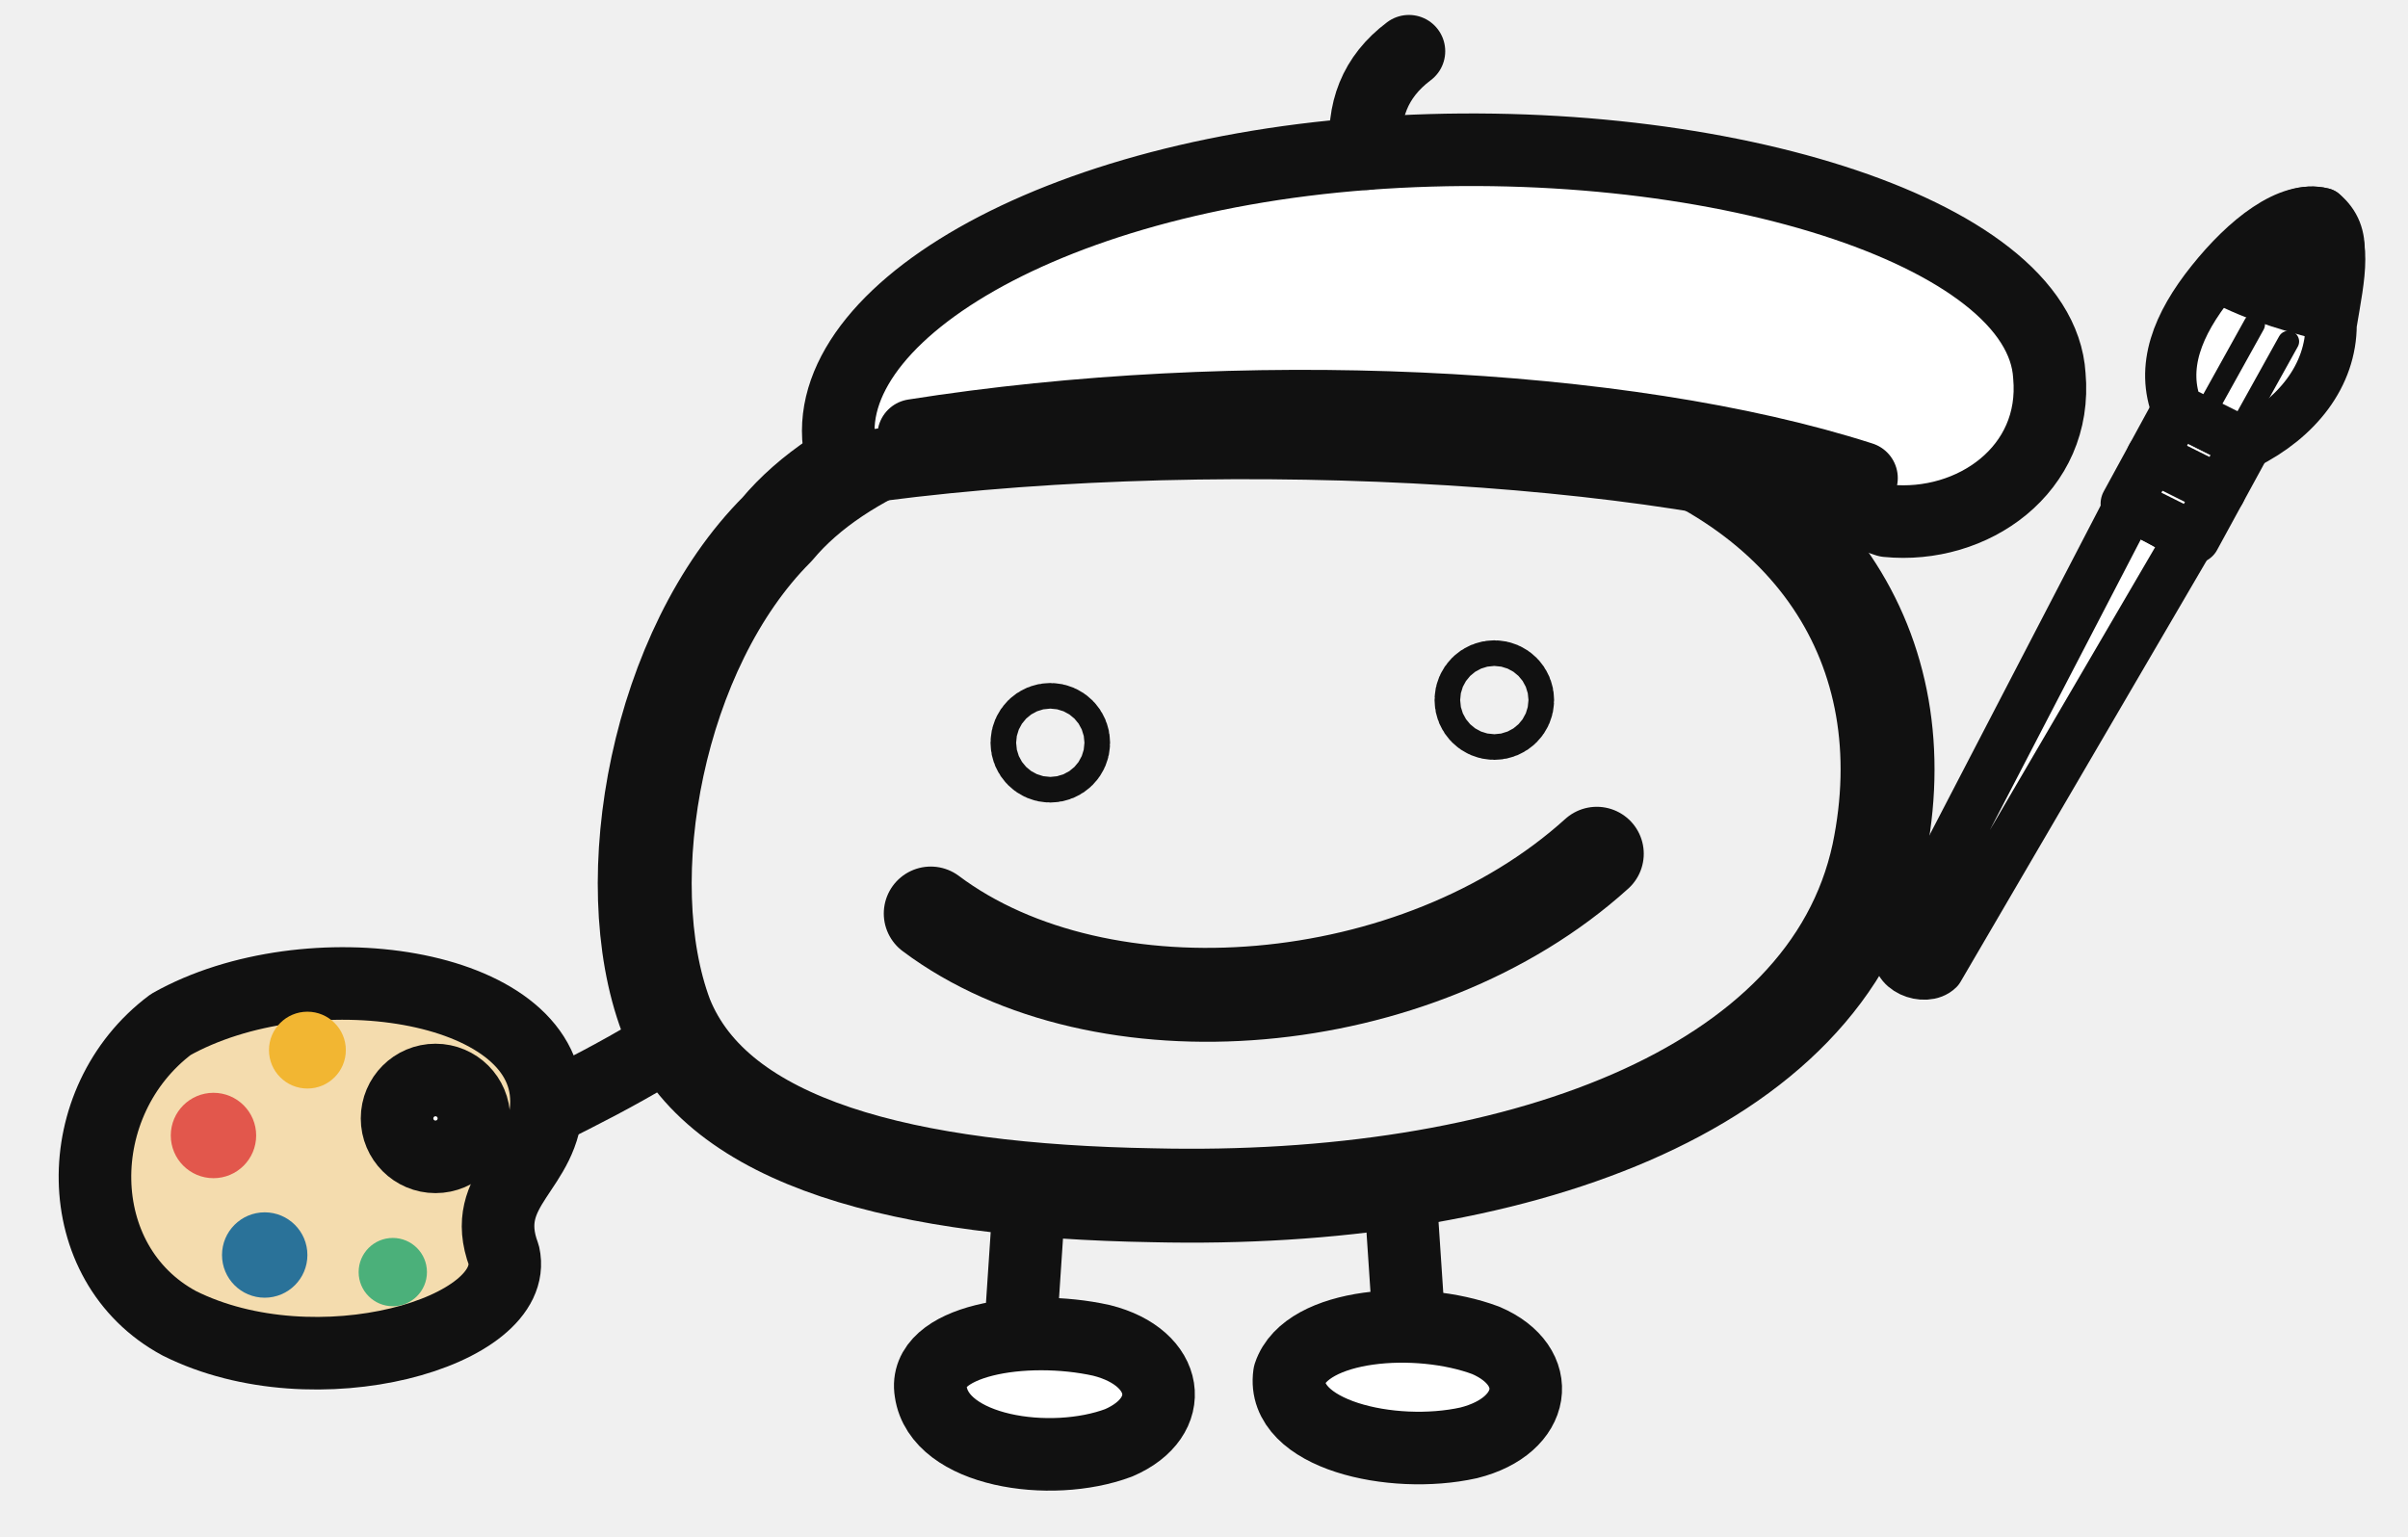
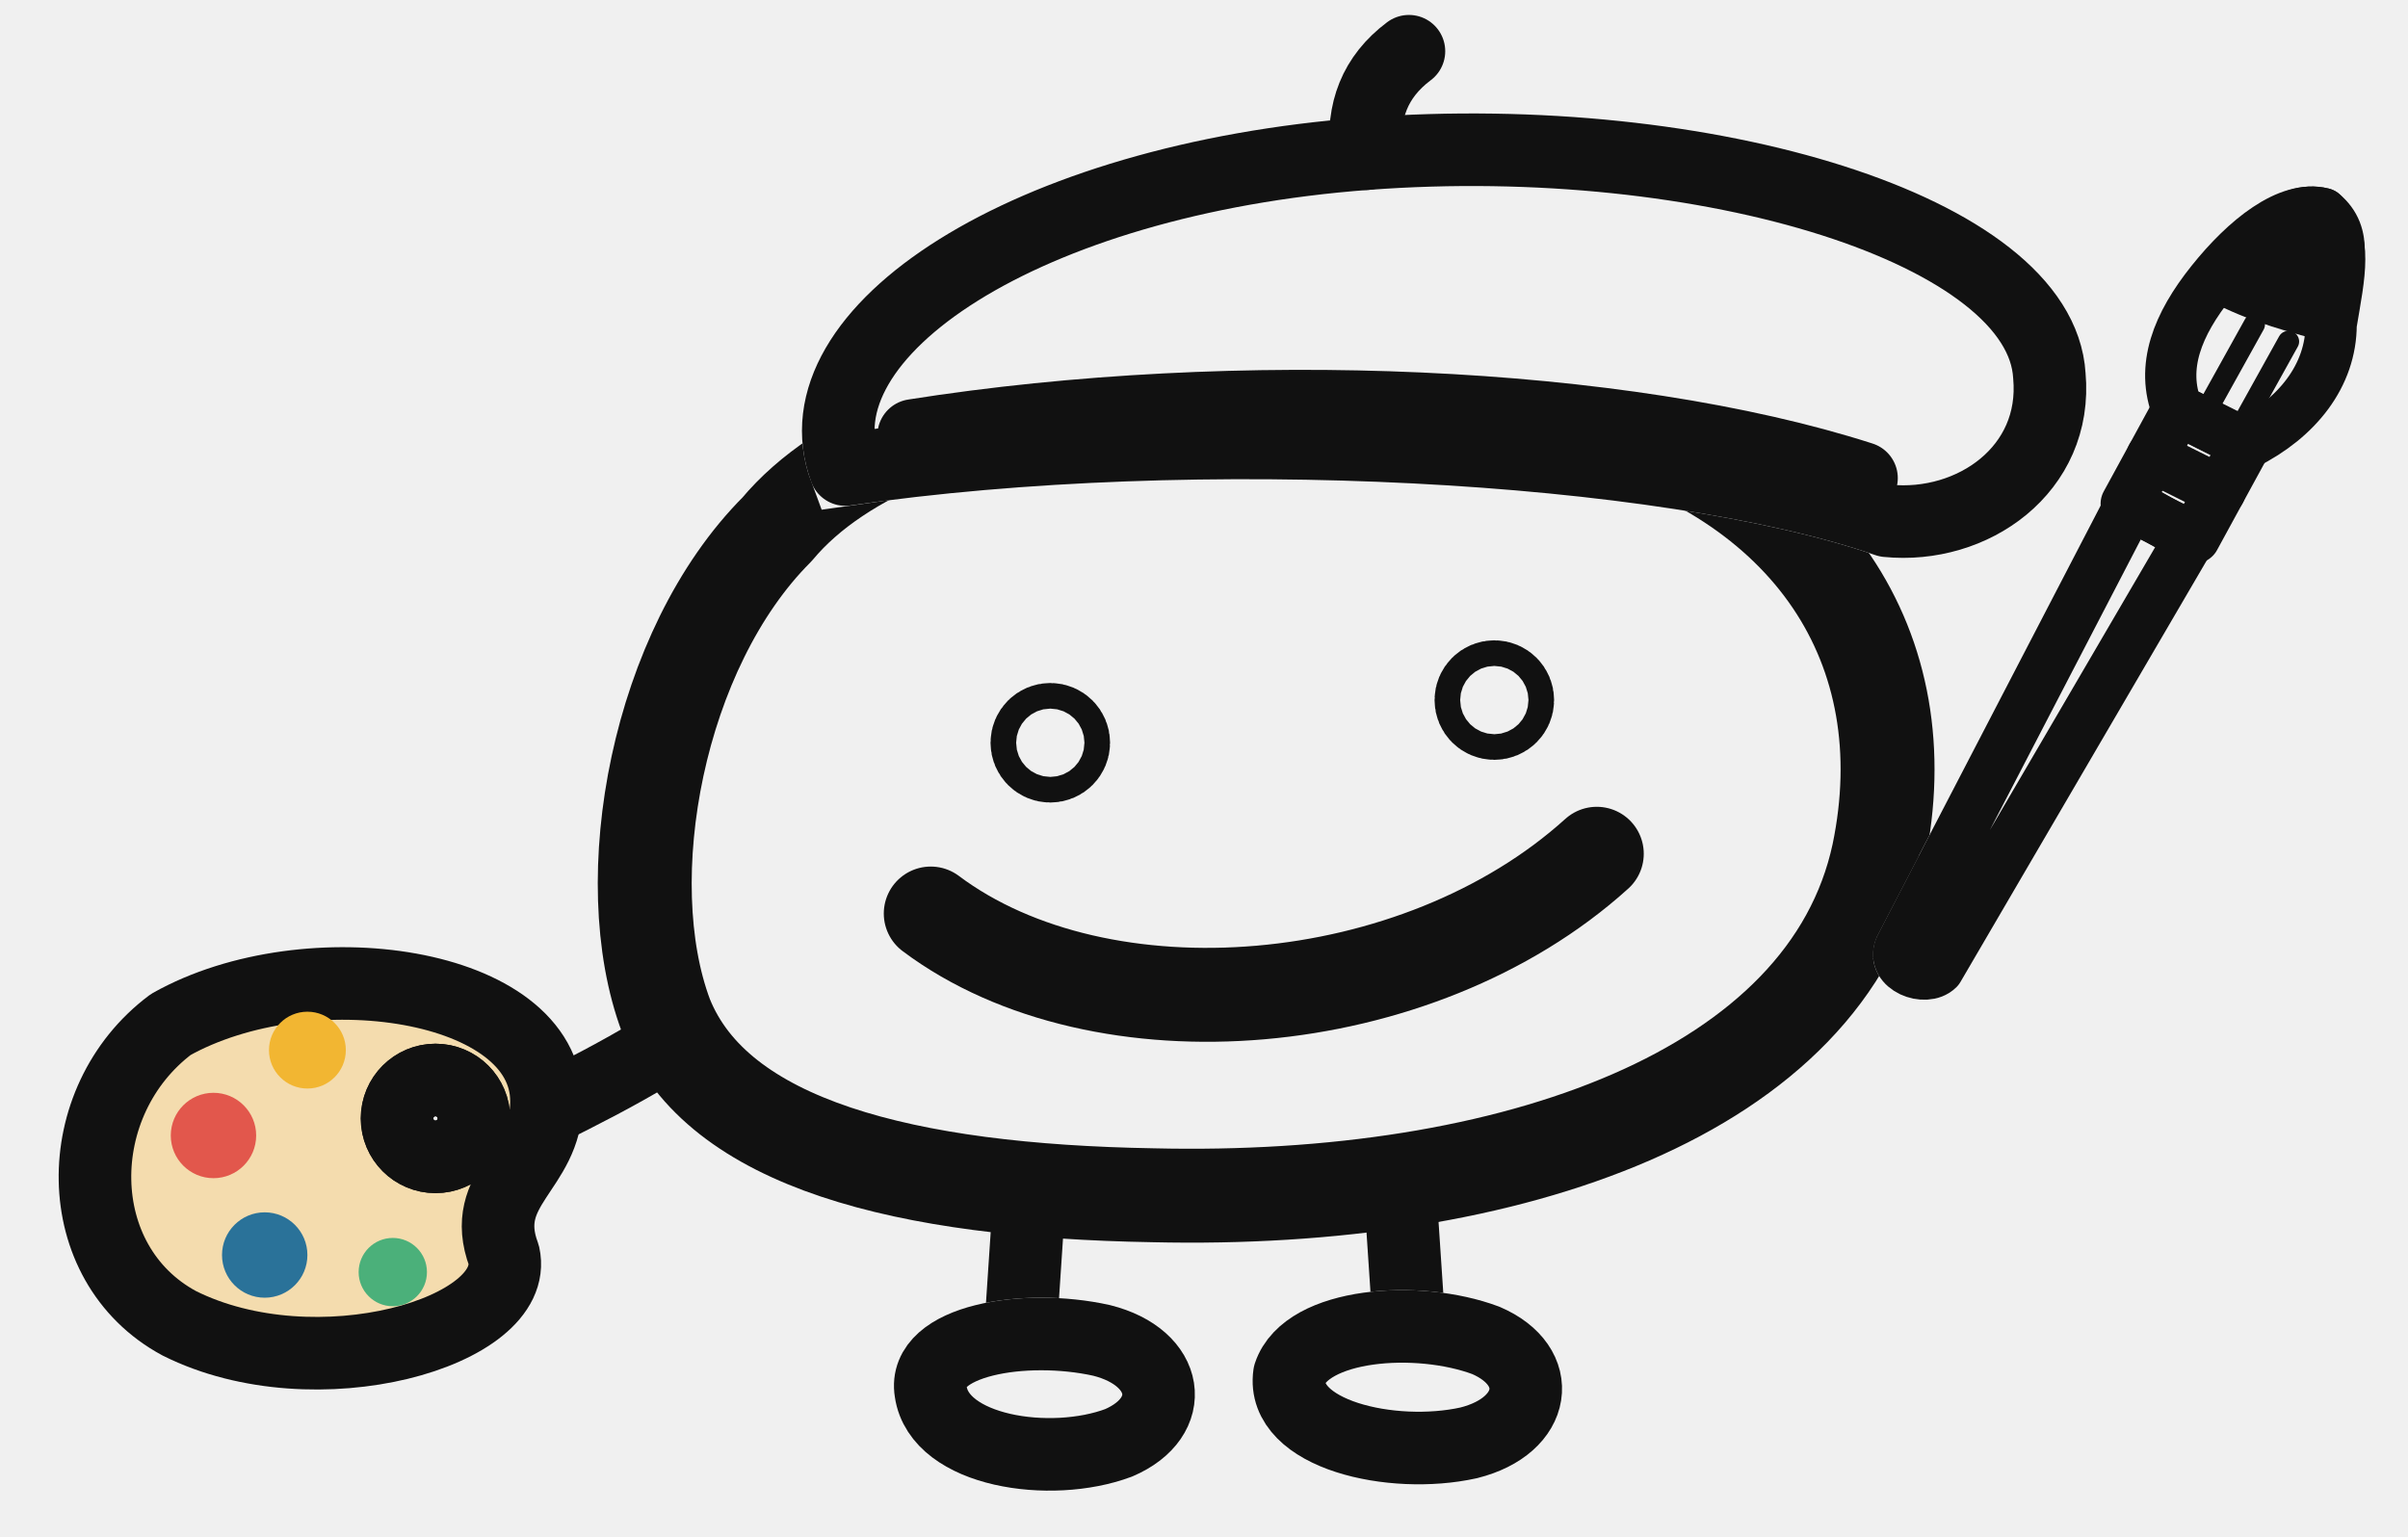
<svg xmlns="http://www.w3.org/2000/svg" viewBox="50 62 564 360">
-   <path d="M291 344 L289 374 M378 342 L380 372" fill="none" stroke="#111111" stroke-width="17" stroke-linecap="round" />
-   <g fill="#ffffff" stroke="#111111" stroke-width="17" stroke-linecap="round" stroke-linejoin="round" transform="translate(0 24)">
+   <defs>
+     <mask id="cover" maskUnits="userSpaceOnUse" x="0" y="0" width="700" height="500">
+       <rect x="0" y="0" width="700" height="500" fill="white" />
+       <g fill="black" stroke="black" stroke-width="17">
+         <path d="M248 172 C236 140 290 104 370 98 C450 92 528 116 530 150 C532 172 512 186 492 184 C440 166 330 160 248 172 Z" />
+         <g transform="translate(0 24)">
+           <path d="M268 364 C266 352 290 348 308 352 C324 356 326 370 312 376 C296 382 270 378 268 364 Z" />
+           <path d="M352 360 C356 348 382 346 398 352 C412 358 410 372 394 376 C376 380 350 374 352 360 Z" />
+         </g>
+         <g stroke-width="12">
+           <path d="M495 284 C493 289 501 292 504 289 L563 188 L549 180 Z" />
+           <path d="M548 180 L564 188 L576 166 L560 158 Z" />
+         </g>
+       </g>
+     </mask>
+   </defs>
+   <path d="M291 344 L289 374 M378 342 L380 372" fill="none" stroke="#111111" stroke-width="17" stroke-linecap="round" mask="url(#cover)" />
+   <g fill="none" stroke="#111111" stroke-linecap="round" stroke-linejoin="round" stroke-width="17" transform="translate(0 24)">
    <path d="M268 364 C266 352 290 348 308 352 C324 356 326 370 312 376 C296 382 270 378 268 364 Z" />
    <path d="M352 360 C356 348 382 346 398 352 C412 358 410 372 394 376 C376 380 350 374 352 360 Z" />
  </g>
-   <g fill="none" stroke="#111111" stroke-width="22" stroke-linecap="round" stroke-linejoin="round">
+   <g fill="none" stroke="#111111" stroke-linecap="round" stroke-linejoin="round" stroke-width="22" mask="url(#cover)">
    <path d="M232 186 C262 150 350 142 420 160 C474 174 500 214 490 262 C478 318 404 344 320 342 C262 341 218 330 206 300 C194 268 204 214 232 186 Z" />
    <circle cx="296" cy="236" r="3" />
    <circle cx="400" cy="226" r="3" />
    <path d="M268 276 C308 306 382 300 424 262" />
  </g>
-   <g stroke="#111111" stroke-width="17" stroke-linecap="round" stroke-linejoin="round">
-     <path d="M248 172 C236 140 290 104 370 98 C450 92 528 116 530 150 C532 172 512 186 492 184 C440 166 330 160 248 172 Z" fill="#ffffff" />
-     <path d="M264 164 C340 152 430 156 486 174" fill="none" />
-     <path d="M370 98 C369 88 372 80 380 74" fill="none" />
-     <path d="M204 308 C194 314 186 318 178 322" fill="none" />
-     <path d="M488 278 C496 274 504 270 510 266" fill="none" />
+   <g fill="none" stroke="#111111" stroke-linecap="round" stroke-linejoin="round" stroke-width="17">
+     <path d="M248 172 C236 140 290 104 370 98 C450 92 528 116 530 150 C532 172 512 186 492 184 C440 166 330 160 248 172 Z" />
+     <path d="M264 164 C340 152 430 156 486 174" />
+     <path d="M370 98 C369 88 372 80 380 74" />
  </g>
-   <g stroke="#111111" stroke-width="12" stroke-linecap="round" stroke-linejoin="round" fill="#ffffff">
+   <path d="M204 308 C194 314 186 318 178 322 M488 278 C496 274 504 270 510 266" fill="none" stroke="#111111" stroke-linecap="round" stroke-linejoin="round" stroke-width="17" mask="url(#cover)" />
+   <g stroke="#111111" stroke-linecap="round" stroke-linejoin="round" stroke-width="12" fill="none">
    <path d="M495 284 C493 289 501 292 504 289 L563 188 L549 180 Z" />
    <path d="M548 180 L564 188 L576 166 L560 158 Z" />
-     <path d="M554 169 L570 177" fill="none" />
+     <path d="M554 169 L570 177" />
    <path d="M576 166 C588 160 596 150 596 138 C598 126 600 118 594 112 C586 110 576 118 568 128 C560 138 556 148 560 158 Z" />
    <path d="M595 136 C598 124 600 117 594 112 C586 110 578 118 572 128 C580 132 588 134 595 136 Z" fill="#111111" />
  </g>
  <path d="M568 156 L578 138 M576 160 L586 142" fill="none" stroke="#111111" stroke-width="5" stroke-linecap="round" />
  <g transform="translate(-28 6)">
-     <path d="M118 296 C150 278 206 286 206 314 C206 330 190 334 196 350 C200 368 152 382 120 366 C94 352 94 314 118 296 Z" fill="#f4dcae" stroke="#111111" stroke-width="17" stroke-linecap="round" stroke-linejoin="round" />
-     <circle cx="180" cy="318" r="9" fill="#ffffff" stroke="#111111" stroke-width="17" />
+     <path d="M118 296 C150 278 206 286 206 314 C206 330 190 334 196 350 C200 368 152 382 120 366 C94 352 94 314 118 296 Z M171 318 A9 9 0 1 0 189 318 A9 9 0 1 0 171 318 Z" fill="#f4dcae" fill-rule="evenodd" stroke="#111111" stroke-linecap="round" stroke-linejoin="round" stroke-width="17" />
+     <circle cx="180" cy="318" r="9" fill="none" stroke="#111111" stroke-width="17" />
    <circle cx="128" cy="322" r="10" fill="#e2574c" />
    <circle cx="150" cy="302" r="9" fill="#f2b632" />
    <circle cx="140" cy="350" r="10" fill="#2a7299" />
    <circle cx="170" cy="354" r="8" fill="#4bb07a" />
  </g>
</svg>
